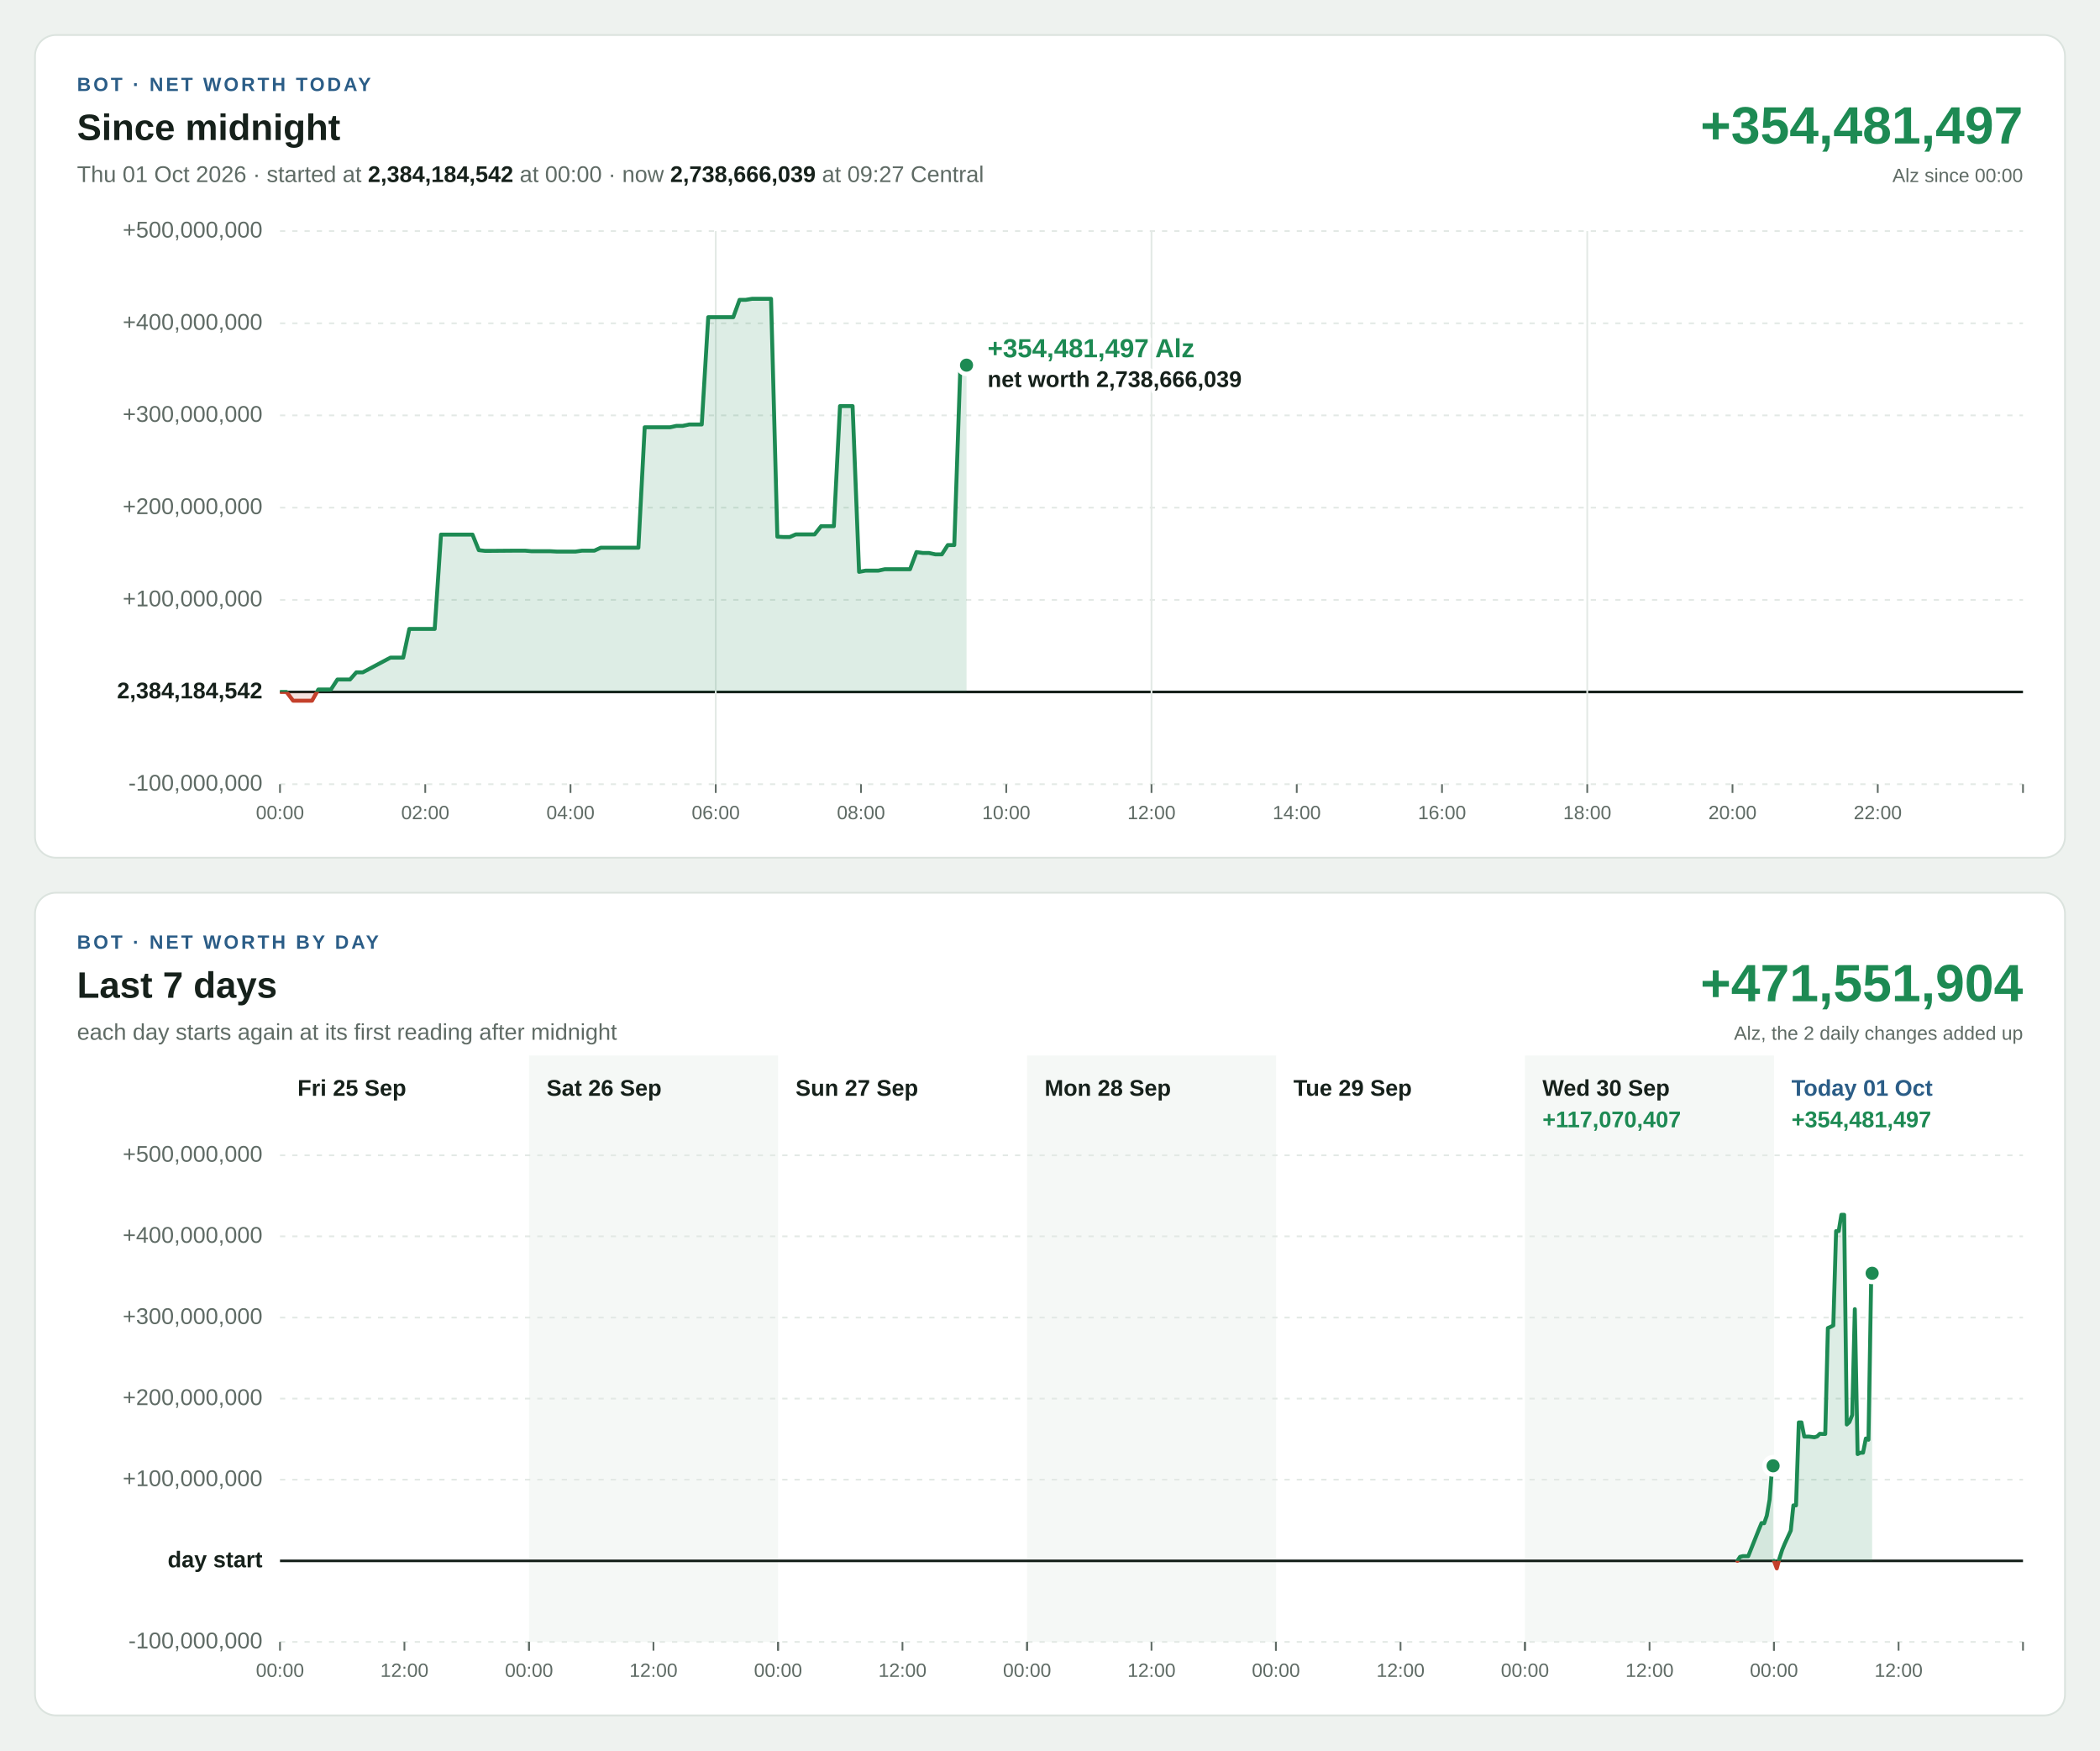
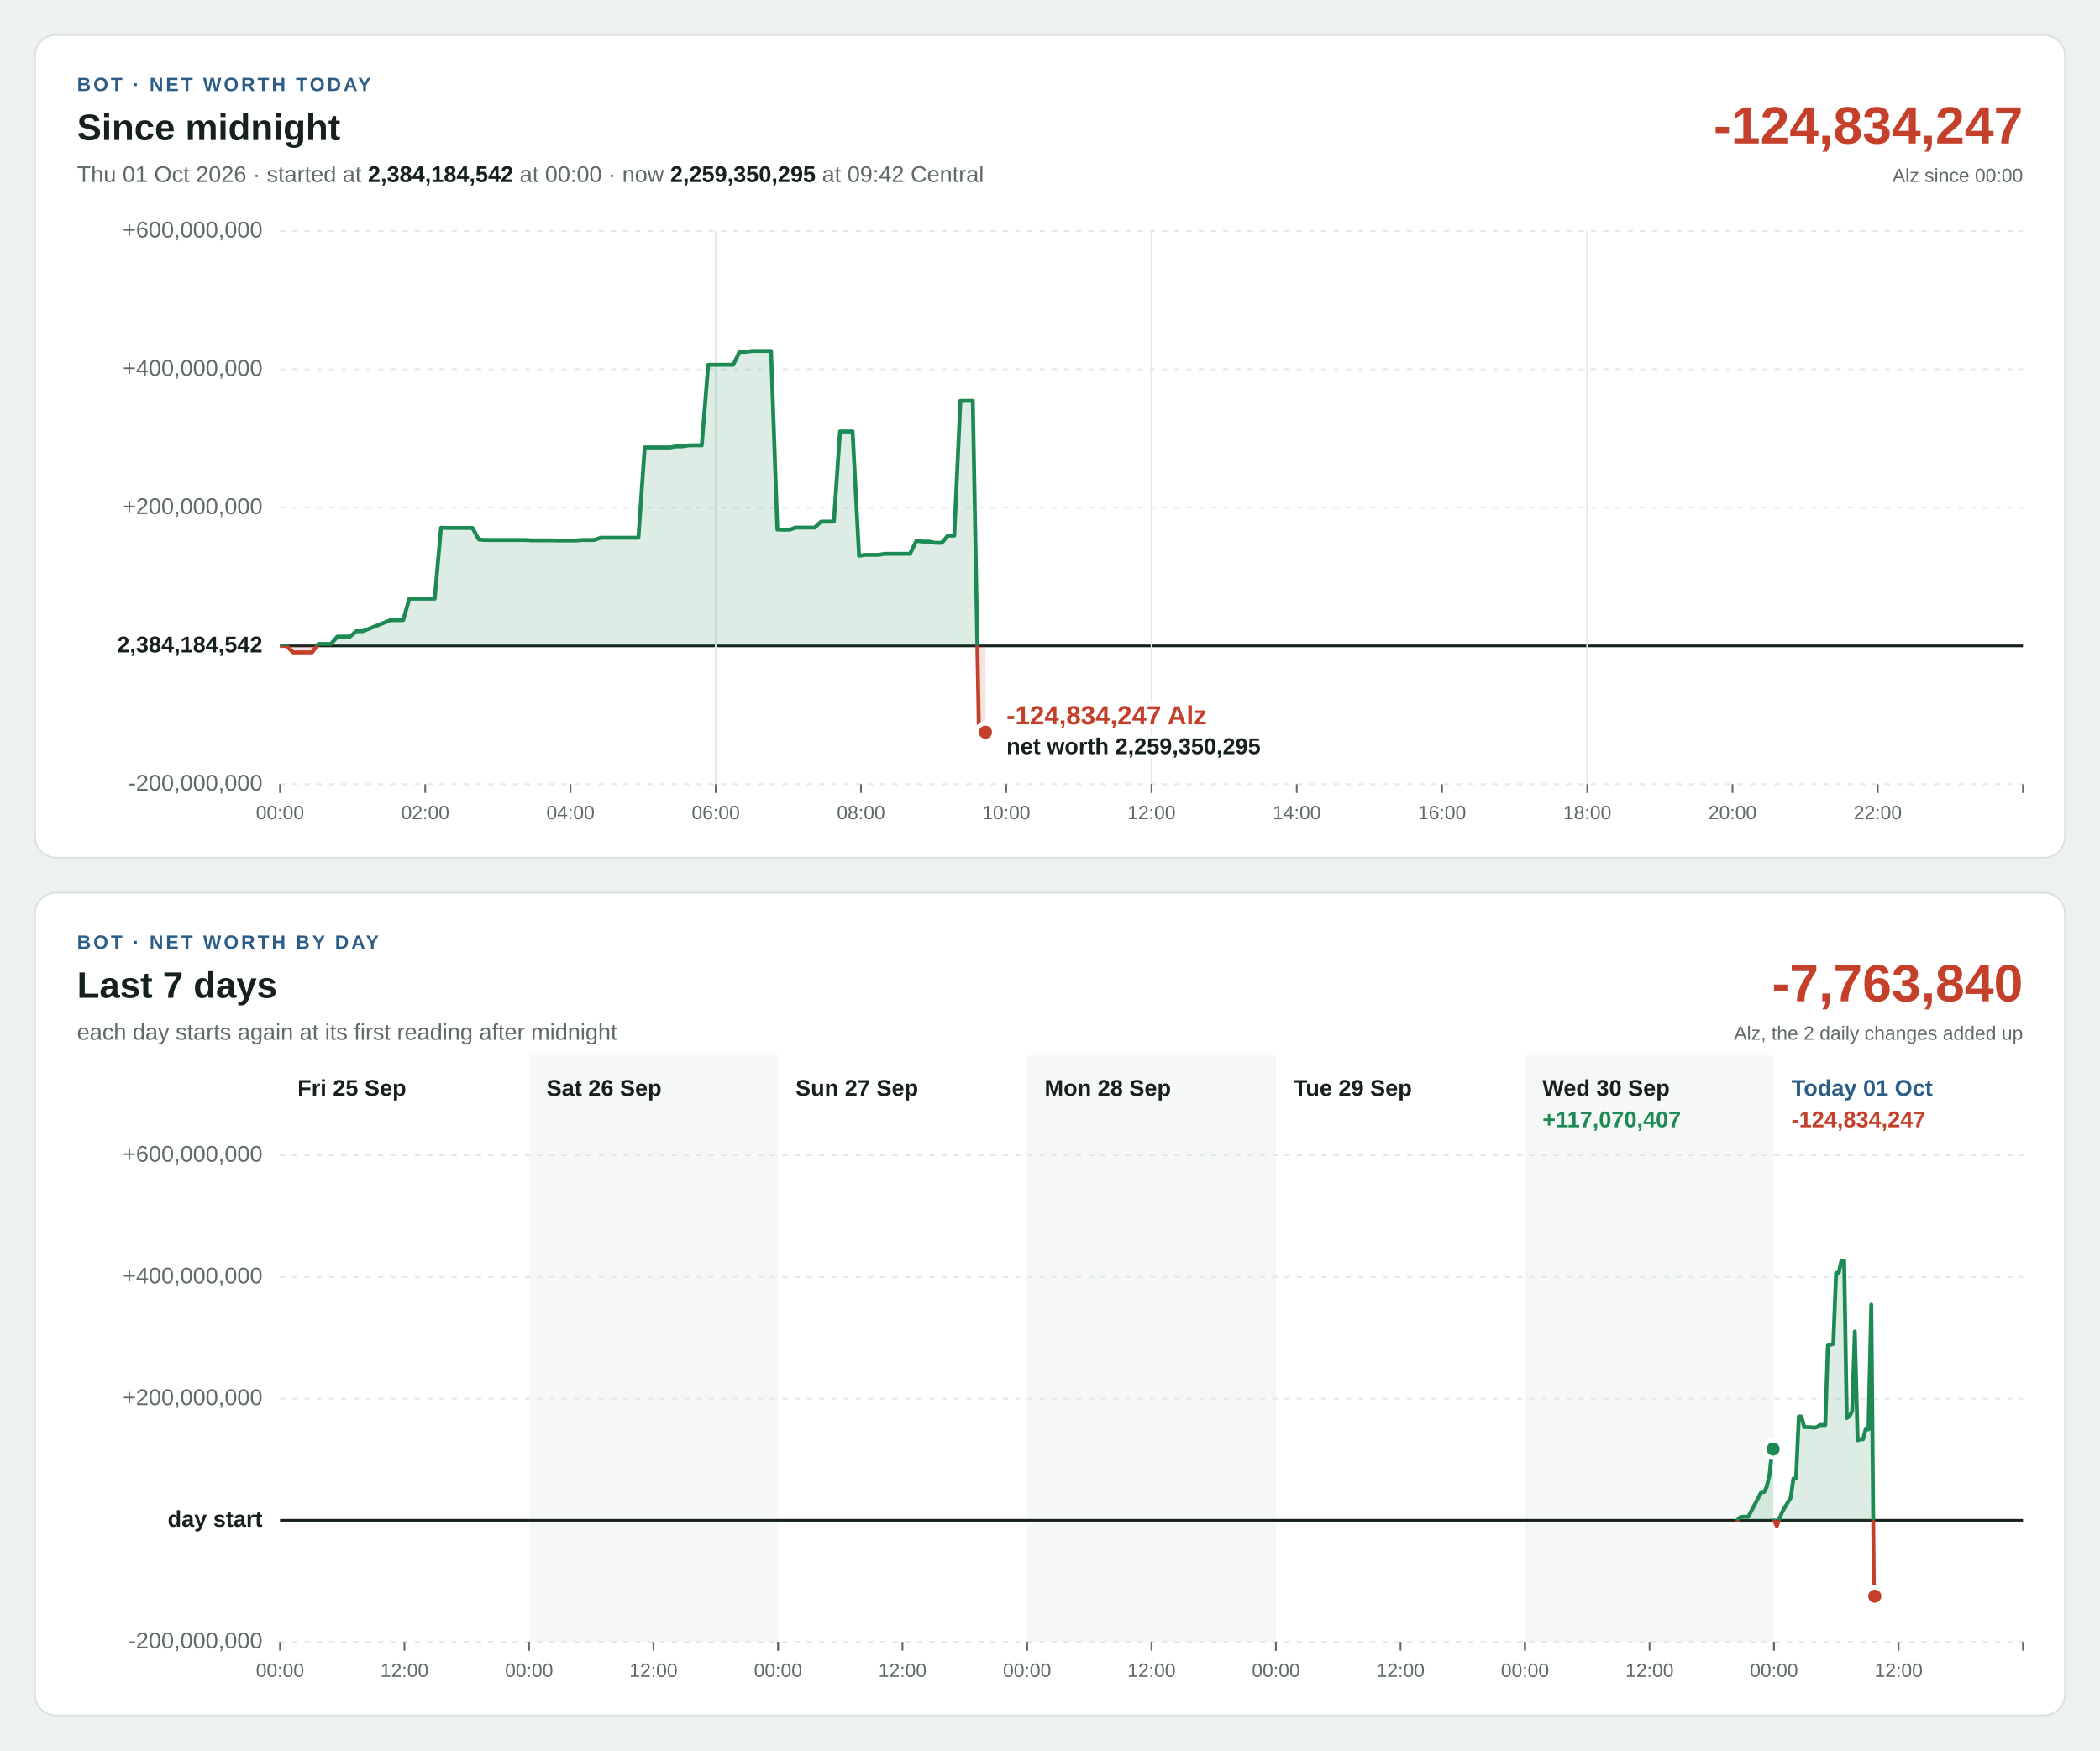
<svg xmlns="http://www.w3.org/2000/svg" width="1200" height="1000" viewBox="0 0 1200 1000" font-family="Segoe UI, Helvetica Neue, Arial, sans-serif" font-size="13" style="font-variant-numeric: tabular-nums">
  <rect width="1200" height="1000" fill="#eef2ef" />
  <g transform="translate(20,20)">
    <rect width="1160" height="470" rx="12" fill="#ffffff" stroke="#dbe3de" />
    <text x="24" y="32" font-size="11" font-weight="700" letter-spacing="1.4" fill="#2b5d87">BOT · NET WORTH TODAY</text>
    <text x="24" y="60" font-size="21" font-weight="700" fill="#16211b">Since midnight</text>
-     <text x="24" y="84" fill="#5f6b65">Thu 01 Oct 2026 · started at <tspan font-weight="700" fill="#16211b">2,384,184,542</tspan> at 00:00 · now <tspan font-weight="700" fill="#16211b">2,738,666,039</tspan> at 09:27 Central</text>
-     <text x="1136" y="62" font-size="30" font-weight="700" text-anchor="end" fill="#1d8a53">+354,481,497</text>
+     <text x="24" y="84" fill="#5f6b65">Thu 01 Oct 2026 · started at <tspan font-weight="700" fill="#16211b">2,384,184,542</tspan> at 00:00 · now <tspan font-weight="700" fill="#16211b">2,259,350,295</tspan> at 09:42 Central</text>
+     <text x="1136" y="62" font-size="30" font-weight="700" text-anchor="end" fill="#c4402b">-124,834,247</text>
    <text x="1136" y="84" font-size="11" text-anchor="end" fill="#5f6b65">Alz since 00:00</text>
    <line x1="140" x2="1136" y1="428.0" y2="428.0" stroke="#e3e9e5" stroke-width="1" stroke-dasharray="3 4" />
-     <text x="130" y="428.0" text-anchor="end" dominant-baseline="middle" font-weight="400" fill="#5f6b65">-100,000,000</text>
-     <line x1="140" x2="1136" y1="375.3" y2="375.3" stroke="#16211b" stroke-width="1.5" />
-     <text x="130" y="375.3" text-anchor="end" dominant-baseline="middle" font-weight="700" fill="#16211b">2,384,184,542</text>
-     <line x1="140" x2="1136" y1="322.7" y2="322.7" stroke="#e3e9e5" stroke-width="1" stroke-dasharray="3 4" />
-     <text x="130" y="322.7" text-anchor="end" dominant-baseline="middle" font-weight="400" fill="#5f6b65">+100,000,000</text>
+     <text x="130" y="428.0" text-anchor="end" dominant-baseline="middle" font-weight="400" fill="#5f6b65">-200,000,000</text>
+     <line x1="140" x2="1136" y1="349.0" y2="349.0" stroke="#16211b" stroke-width="1.5" />
+     <text x="130" y="349.0" text-anchor="end" dominant-baseline="middle" font-weight="700" fill="#16211b">2,384,184,542</text>
    <line x1="140" x2="1136" y1="270.0" y2="270.0" stroke="#e3e9e5" stroke-width="1" stroke-dasharray="3 4" />
    <text x="130" y="270.0" text-anchor="end" dominant-baseline="middle" font-weight="400" fill="#5f6b65">+200,000,000</text>
-     <line x1="140" x2="1136" y1="217.3" y2="217.3" stroke="#e3e9e5" stroke-width="1" stroke-dasharray="3 4" />
-     <text x="130" y="217.3" text-anchor="end" dominant-baseline="middle" font-weight="400" fill="#5f6b65">+300,000,000</text>
-     <line x1="140" x2="1136" y1="164.7" y2="164.7" stroke="#e3e9e5" stroke-width="1" stroke-dasharray="3 4" />
-     <text x="130" y="164.7" text-anchor="end" dominant-baseline="middle" font-weight="400" fill="#5f6b65">+400,000,000</text>
+     <line x1="140" x2="1136" y1="191.0" y2="191.0" stroke="#e3e9e5" stroke-width="1" stroke-dasharray="3 4" />
+     <text x="130" y="191.0" text-anchor="end" dominant-baseline="middle" font-weight="400" fill="#5f6b65">+400,000,000</text>
    <line x1="140" x2="1136" y1="112.0" y2="112.0" stroke="#e3e9e5" stroke-width="1" stroke-dasharray="3 4" />
-     <text x="130" y="112.0" text-anchor="end" dominant-baseline="middle" font-weight="400" fill="#5f6b65">+500,000,000</text>
+     <text x="130" y="112.0" text-anchor="end" dominant-baseline="middle" font-weight="400" fill="#5f6b65">+600,000,000</text>
    <line x1="140.0" x2="140.0" y1="428" y2="433" stroke="#5f6b65" stroke-width="1" />
    <text x="140.0" y="448" font-size="11" text-anchor="middle" fill="#5f6b65">00:00</text>
    <line x1="223.0" x2="223.0" y1="428" y2="433" stroke="#5f6b65" stroke-width="1" />
    <text x="223.0" y="448" font-size="11" text-anchor="middle" fill="#5f6b65">02:00</text>
    <line x1="306.0" x2="306.0" y1="428" y2="433" stroke="#5f6b65" stroke-width="1" />
    <text x="306.0" y="448" font-size="11" text-anchor="middle" fill="#5f6b65">04:00</text>
    <line x1="389.0" x2="389.0" y1="112" y2="428" stroke="#e3e9e5" stroke-width="1" />
    <line x1="389.0" x2="389.0" y1="428" y2="433" stroke="#5f6b65" stroke-width="1" />
    <text x="389.0" y="448" font-size="11" text-anchor="middle" fill="#5f6b65">06:00</text>
    <line x1="472.0" x2="472.0" y1="428" y2="433" stroke="#5f6b65" stroke-width="1" />
    <text x="472.0" y="448" font-size="11" text-anchor="middle" fill="#5f6b65">08:00</text>
    <line x1="555.0" x2="555.0" y1="428" y2="433" stroke="#5f6b65" stroke-width="1" />
    <text x="555.0" y="448" font-size="11" text-anchor="middle" fill="#5f6b65">10:00</text>
    <line x1="638.0" x2="638.0" y1="112" y2="428" stroke="#e3e9e5" stroke-width="1" />
    <line x1="638.0" x2="638.0" y1="428" y2="433" stroke="#5f6b65" stroke-width="1" />
    <text x="638.0" y="448" font-size="11" text-anchor="middle" fill="#5f6b65">12:00</text>
    <line x1="721.0" x2="721.0" y1="428" y2="433" stroke="#5f6b65" stroke-width="1" />
    <text x="721.0" y="448" font-size="11" text-anchor="middle" fill="#5f6b65">14:00</text>
    <line x1="804.0" x2="804.0" y1="428" y2="433" stroke="#5f6b65" stroke-width="1" />
    <text x="804.0" y="448" font-size="11" text-anchor="middle" fill="#5f6b65">16:00</text>
    <line x1="887.0" x2="887.0" y1="112" y2="428" stroke="#e3e9e5" stroke-width="1" />
    <line x1="887.0" x2="887.0" y1="428" y2="433" stroke="#5f6b65" stroke-width="1" />
    <text x="887.0" y="448" font-size="11" text-anchor="middle" fill="#5f6b65">18:00</text>
    <line x1="970.0" x2="970.0" y1="428" y2="433" stroke="#5f6b65" stroke-width="1" />
    <text x="970.0" y="448" font-size="11" text-anchor="middle" fill="#5f6b65">20:00</text>
    <line x1="1053.0" x2="1053.0" y1="428" y2="433" stroke="#5f6b65" stroke-width="1" />
    <text x="1053.0" y="448" font-size="11" text-anchor="middle" fill="#5f6b65">22:00</text>
    <line x1="1136.0" x2="1136.0" y1="428" y2="433" stroke="#5f6b65" stroke-width="1" />
    <defs>
-       <path id="shape-today" d="M140.1 375.3L140.1 375.3L143.7 375.3L147.5 380.3L151.1 380.3L154.8 380.3L158.3 380.3L161.9 373.9L165.6 373.9L169.1 373.9L172.8 368.2L176.5 368.2L180.0 368.2L183.6 364.1L187.3 364.1L203.1 355.7L206.8 355.7L210.4 355.7L213.9 339.3L217.6 339.3L221.2 339.3L224.8 339.3L228.4 339.3L232.0 285.4L235.5 285.4L239.2 285.4L242.8 285.4L246.3 285.4L250.0 285.4L253.6 294.3L257.1 294.7L260.8 294.7L272.9 294.6L276.6 294.6L280.2 294.6L283.7 294.9L287.3 294.9L290.9 294.9L294.5 294.9L298.1 295.1L301.8 295.1L305.3 295.1L308.9 295.1L312.5 294.6L316.0 294.6L319.6 294.6L323.3 292.9L326.8 292.9L330.4 292.9L334.1 292.9L337.6 292.9L341.2 292.9L344.8 292.9L348.4 224.1L352.0 224.1L355.6 224.1L359.2 224.1L362.9 224.1L366.5 223.3L370.1 223.3L373.8 222.5L377.3 222.5L381.0 222.5L384.7 161.2L388.2 161.2L391.8 161.2L395.5 161.2L399.0 161.2L402.6 151.3L406.1 151.3L409.7 150.7L413.3 150.7L417.0 150.7L420.6 150.7L424.2 286.6L427.7 286.8L431.3 286.8L434.7 285.3L438.2 285.3L441.8 285.3L445.5 285.3L449.2 280.6L452.8 280.6L456.5 280.6L460.0 212.0L463.5 212.0L467.2 212.0L470.9 306.7L474.6 306.0L478.2 306.0L481.9 306.0L485.6 305.2L489.1 305.2L492.6 305.2L496.3 305.2L500.0 305.2L503.7 295.4L507.3 295.9L510.8 295.9L514.5 296.7L518.2 296.7L521.6 291.4L525.3 291.4L528.8 188.6L532.3 188.6L532.3 375.3Z" />
-       <path id="line-today" d="M140.1 375.3L143.7 375.3L147.5 380.3L151.1 380.3L154.8 380.3L158.3 380.3L161.9 373.9L165.6 373.9L169.1 373.9L172.8 368.2L176.5 368.2L180.0 368.2L183.6 364.1L187.3 364.1L203.1 355.7L206.8 355.7L210.4 355.7L213.9 339.3L217.6 339.3L221.2 339.3L224.8 339.3L228.4 339.3L232.0 285.4L235.5 285.4L239.2 285.4L242.8 285.4L246.3 285.4L250.0 285.4L253.6 294.3L257.1 294.7L260.8 294.7L272.9 294.6L276.6 294.6L280.2 294.6L283.7 294.9L287.3 294.9L290.9 294.9L294.5 294.9L298.1 295.1L301.8 295.1L305.3 295.1L308.9 295.1L312.5 294.6L316.0 294.6L319.6 294.6L323.3 292.9L326.8 292.9L330.4 292.9L334.1 292.9L337.6 292.9L341.2 292.9L344.8 292.9L348.4 224.1L352.0 224.1L355.6 224.1L359.2 224.1L362.9 224.1L366.5 223.3L370.1 223.3L373.8 222.5L377.3 222.5L381.0 222.5L384.7 161.2L388.2 161.2L391.8 161.2L395.5 161.2L399.0 161.2L402.6 151.3L406.1 151.3L409.7 150.7L413.3 150.7L417.0 150.7L420.6 150.7L424.2 286.6L427.7 286.8L431.3 286.8L434.7 285.3L438.2 285.3L441.8 285.3L445.5 285.3L449.2 280.6L452.8 280.6L456.5 280.6L460.0 212.0L463.5 212.0L467.2 212.0L470.9 306.7L474.6 306.0L478.2 306.0L481.9 306.0L485.6 305.2L489.1 305.2L492.6 305.2L496.3 305.2L500.0 305.2L503.7 295.4L507.3 295.9L510.8 295.9L514.5 296.7L518.2 296.7L521.6 291.4L525.3 291.4L528.8 188.6L532.3 188.6" />
+       <path id="shape-today" d="M140.1 349.0L140.1 349.0L143.7 349.0L147.5 352.7L151.1 352.7L154.8 352.7L158.3 352.7L161.9 347.9L165.6 347.9L169.1 347.9L172.8 343.7L176.5 343.7L180.0 343.7L183.6 340.6L187.3 340.6L203.1 334.3L206.8 334.3L210.4 334.3L213.9 322.0L217.6 322.0L221.2 322.0L224.8 322.0L228.4 322.0L232.0 281.5L235.5 281.6L239.2 281.6L242.8 281.6L246.3 281.6L250.0 281.6L253.6 288.2L257.1 288.5L260.8 288.5L272.9 288.5L276.6 288.5L280.2 288.5L283.7 288.7L287.3 288.7L290.9 288.7L294.5 288.7L298.1 288.8L301.8 288.8L305.3 288.8L308.9 288.8L312.5 288.5L316.0 288.5L319.6 288.5L323.3 287.2L326.8 287.2L330.4 287.2L334.1 287.2L337.6 287.2L341.2 287.2L344.8 287.2L348.4 235.6L352.0 235.6L355.6 235.6L359.2 235.6L362.9 235.6L366.5 235.0L370.1 235.0L373.8 234.4L377.3 234.4L381.0 234.4L384.7 188.4L388.2 188.4L391.8 188.4L395.5 188.4L399.0 188.4L402.6 181.0L406.1 181.0L409.7 180.5L413.3 180.5L417.0 180.5L420.6 180.5L424.2 282.5L427.7 282.6L431.3 282.6L434.7 281.4L438.2 281.4L441.8 281.4L445.5 281.4L449.2 278.0L452.8 278.0L456.5 278.0L460.0 226.5L463.5 226.5L467.2 226.5L470.9 297.5L474.6 297.0L478.2 297.0L481.9 297.0L485.6 296.4L489.1 296.4L492.6 296.4L496.3 296.4L500.0 296.4L503.7 289.0L507.3 289.4L510.8 289.4L514.5 290.1L518.2 290.1L521.6 286.0L525.3 286.0L528.8 209.0L532.3 209.0L535.9 209.0L539.4 398.3L543.1 398.3L543.1 349.0Z" />
+       <path id="line-today" d="M140.1 349.0L143.7 349.0L147.5 352.7L151.1 352.7L154.8 352.7L158.3 352.7L161.9 347.9L165.6 347.9L169.1 347.9L172.8 343.7L176.5 343.7L180.0 343.7L183.6 340.6L187.3 340.6L203.1 334.3L206.8 334.3L210.4 334.3L213.9 322.0L217.6 322.0L221.2 322.0L224.8 322.0L228.4 322.0L232.0 281.5L235.5 281.6L239.2 281.6L242.8 281.6L246.3 281.6L250.0 281.6L253.6 288.2L257.1 288.5L260.8 288.5L272.9 288.5L276.6 288.5L280.2 288.5L283.7 288.7L287.3 288.7L290.9 288.7L294.5 288.7L298.1 288.8L301.8 288.8L305.3 288.8L308.9 288.8L312.5 288.5L316.0 288.5L319.6 288.5L323.3 287.2L326.8 287.2L330.4 287.2L334.1 287.2L337.6 287.2L341.2 287.2L344.8 287.2L348.4 235.6L352.0 235.6L355.6 235.6L359.2 235.6L362.9 235.6L366.5 235.0L370.1 235.0L373.8 234.4L377.3 234.4L381.0 234.4L384.7 188.4L388.2 188.4L391.8 188.4L395.5 188.4L399.0 188.4L402.6 181.0L406.1 181.0L409.7 180.5L413.3 180.5L417.0 180.5L420.6 180.5L424.2 282.5L427.7 282.6L431.3 282.6L434.7 281.4L438.2 281.4L441.8 281.4L445.5 281.4L449.2 278.0L452.8 278.0L456.5 278.0L460.0 226.5L463.5 226.5L467.2 226.5L470.9 297.5L474.6 297.0L478.2 297.0L481.9 297.0L485.6 296.4L489.1 296.4L492.6 296.4L496.3 296.4L500.0 296.4L503.7 289.0L507.3 289.4L510.8 289.4L514.5 290.1L518.2 290.1L521.6 286.0L525.3 286.0L528.8 209.0L532.3 209.0L535.9 209.0L539.4 398.3L543.1 398.3" />
      <clipPath id="up-today">
-         <rect x="140" y="112" width="996" height="263.3" />
+         <rect x="140" y="112" width="996" height="237.0" />
      </clipPath>
      <clipPath id="down-today">
-         <rect x="140" y="375.3" width="996" height="52.7" />
+         <rect x="140" y="349.0" width="996" height="79.0" />
      </clipPath>
    </defs>
    <use href="#shape-today" fill="#1d8a53" fill-opacity="0.15" clip-path="url(#up-today)" />
    <use href="#line-today" fill="none" stroke="#1d8a53" stroke-width="2.25" stroke-linejoin="round" stroke-linecap="round" clip-path="url(#up-today)" />
    <use href="#shape-today" fill="#c4402b" fill-opacity="0.15" clip-path="url(#down-today)" />
    <use href="#line-today" fill="none" stroke="#c4402b" stroke-width="2.25" stroke-linejoin="round" stroke-linecap="round" clip-path="url(#down-today)" />
-     <circle cx="532.3" cy="188.6" r="5" fill="#1d8a53" stroke="#ffffff" stroke-width="2.5" />
-     <text x="544.3" y="184.1" text-anchor="start" font-size="15" font-weight="700" fill="#1d8a53" stroke="#ffffff" stroke-width="4" stroke-linejoin="round" paint-order="stroke">+354,481,497 Alz</text>
-     <text x="544.3" y="201.1" text-anchor="start" font-size="13" font-weight="600" fill="#16211b" stroke="#ffffff" stroke-width="4" stroke-linejoin="round" paint-order="stroke">net worth 2,738,666,039</text>
+     <circle cx="543.1" cy="398.3" r="5" fill="#c4402b" stroke="#ffffff" stroke-width="2.5" />
+     <text x="555.1" y="393.8" text-anchor="start" font-size="15" font-weight="700" fill="#c4402b" stroke="#ffffff" stroke-width="4" stroke-linejoin="round" paint-order="stroke">-124,834,247 Alz</text>
+     <text x="555.1" y="410.8" text-anchor="start" font-size="13" font-weight="600" fill="#16211b" stroke="#ffffff" stroke-width="4" stroke-linejoin="round" paint-order="stroke">net worth 2,259,350,295</text>
  </g>
  <g transform="translate(20,510)">
    <rect width="1160" height="470" rx="12" fill="#ffffff" stroke="#dbe3de" />
    <text x="24" y="32" font-size="11" font-weight="700" letter-spacing="1.4" fill="#2b5d87">BOT · NET WORTH BY DAY</text>
    <text x="24" y="60" font-size="21" font-weight="700" fill="#16211b">Last 7 days</text>
    <text x="24" y="84" fill="#5f6b65">each day starts again at its first reading after midnight</text>
-     <text x="1136" y="62" font-size="30" font-weight="700" text-anchor="end" fill="#1d8a53">+471,551,904</text>
+     <text x="1136" y="62" font-size="30" font-weight="700" text-anchor="end" fill="#c4402b">-7,763,840</text>
    <text x="1136" y="84" font-size="11" text-anchor="end" fill="#5f6b65">Alz, the 2 daily changes added up</text>
    <rect x="282.3" y="93" width="142.3" height="335" fill="#f5f8f6" />
    <rect x="566.9" y="93" width="142.3" height="335" fill="#f5f8f6" />
    <rect x="851.4" y="93" width="142.3" height="335" fill="#f5f8f6" />
    <line x1="140" x2="1136" y1="428.0" y2="428.0" stroke="#e3e9e5" stroke-width="1" stroke-dasharray="3 4" />
-     <text x="130" y="428.0" text-anchor="end" dominant-baseline="middle" font-weight="400" fill="#5f6b65">-100,000,000</text>
-     <line x1="140" x2="1136" y1="381.7" y2="381.7" stroke="#16211b" stroke-width="1.5" />
-     <text x="130" y="381.7" text-anchor="end" dominant-baseline="middle" font-weight="700" fill="#16211b">day start</text>
-     <line x1="140" x2="1136" y1="335.3" y2="335.3" stroke="#e3e9e5" stroke-width="1" stroke-dasharray="3 4" />
-     <text x="130" y="335.3" text-anchor="end" dominant-baseline="middle" font-weight="400" fill="#5f6b65">+100,000,000</text>
+     <text x="130" y="428.0" text-anchor="end" dominant-baseline="middle" font-weight="400" fill="#5f6b65">-200,000,000</text>
+     <line x1="140" x2="1136" y1="358.5" y2="358.5" stroke="#16211b" stroke-width="1.5" />
+     <text x="130" y="358.5" text-anchor="end" dominant-baseline="middle" font-weight="700" fill="#16211b">day start</text>
    <line x1="140" x2="1136" y1="289.0" y2="289.0" stroke="#e3e9e5" stroke-width="1" stroke-dasharray="3 4" />
    <text x="130" y="289.0" text-anchor="end" dominant-baseline="middle" font-weight="400" fill="#5f6b65">+200,000,000</text>
-     <line x1="140" x2="1136" y1="242.7" y2="242.7" stroke="#e3e9e5" stroke-width="1" stroke-dasharray="3 4" />
-     <text x="130" y="242.7" text-anchor="end" dominant-baseline="middle" font-weight="400" fill="#5f6b65">+300,000,000</text>
-     <line x1="140" x2="1136" y1="196.3" y2="196.3" stroke="#e3e9e5" stroke-width="1" stroke-dasharray="3 4" />
-     <text x="130" y="196.3" text-anchor="end" dominant-baseline="middle" font-weight="400" fill="#5f6b65">+400,000,000</text>
+     <line x1="140" x2="1136" y1="219.5" y2="219.5" stroke="#e3e9e5" stroke-width="1" stroke-dasharray="3 4" />
+     <text x="130" y="219.5" text-anchor="end" dominant-baseline="middle" font-weight="400" fill="#5f6b65">+400,000,000</text>
    <line x1="140" x2="1136" y1="150.0" y2="150.0" stroke="#e3e9e5" stroke-width="1" stroke-dasharray="3 4" />
-     <text x="130" y="150.0" text-anchor="end" dominant-baseline="middle" font-weight="400" fill="#5f6b65">+500,000,000</text>
+     <text x="130" y="150.0" text-anchor="end" dominant-baseline="middle" font-weight="400" fill="#5f6b65">+600,000,000</text>
    <text x="150.0" y="116" font-weight="700" fill="#16211b">Fri 25 Sep</text>
    <line x1="140.0" x2="140.0" y1="428" y2="433" stroke="#5f6b65" stroke-width="1" />
    <text x="140.0" y="448" font-size="11" text-anchor="middle" fill="#5f6b65">00:00</text>
    <line x1="211.1" x2="211.1" y1="428" y2="433" stroke="#5f6b65" stroke-width="1" />
    <text x="211.1" y="448" font-size="11" text-anchor="middle" fill="#5f6b65">12:00</text>
    <line x1="282.3" x2="282.3" y1="428" y2="433" stroke="#5f6b65" stroke-width="1" />
    <text x="292.3" y="116" font-weight="700" fill="#16211b">Sat 26 Sep</text>
    <line x1="282.3" x2="282.3" y1="428" y2="433" stroke="#5f6b65" stroke-width="1" />
    <text x="282.3" y="448" font-size="11" text-anchor="middle" fill="#5f6b65">00:00</text>
    <line x1="353.4" x2="353.4" y1="428" y2="433" stroke="#5f6b65" stroke-width="1" />
    <text x="353.4" y="448" font-size="11" text-anchor="middle" fill="#5f6b65">12:00</text>
    <line x1="424.6" x2="424.6" y1="428" y2="433" stroke="#5f6b65" stroke-width="1" />
    <text x="434.6" y="116" font-weight="700" fill="#16211b">Sun 27 Sep</text>
    <line x1="424.6" x2="424.6" y1="428" y2="433" stroke="#5f6b65" stroke-width="1" />
    <text x="424.6" y="448" font-size="11" text-anchor="middle" fill="#5f6b65">00:00</text>
    <line x1="495.7" x2="495.7" y1="428" y2="433" stroke="#5f6b65" stroke-width="1" />
    <text x="495.7" y="448" font-size="11" text-anchor="middle" fill="#5f6b65">12:00</text>
    <line x1="566.9" x2="566.9" y1="428" y2="433" stroke="#5f6b65" stroke-width="1" />
    <text x="576.9" y="116" font-weight="700" fill="#16211b">Mon 28 Sep</text>
    <line x1="566.9" x2="566.9" y1="428" y2="433" stroke="#5f6b65" stroke-width="1" />
    <text x="566.9" y="448" font-size="11" text-anchor="middle" fill="#5f6b65">00:00</text>
    <line x1="638.0" x2="638.0" y1="428" y2="433" stroke="#5f6b65" stroke-width="1" />
    <text x="638.0" y="448" font-size="11" text-anchor="middle" fill="#5f6b65">12:00</text>
    <line x1="709.1" x2="709.1" y1="428" y2="433" stroke="#5f6b65" stroke-width="1" />
    <text x="719.1" y="116" font-weight="700" fill="#16211b">Tue 29 Sep</text>
    <line x1="709.1" x2="709.1" y1="428" y2="433" stroke="#5f6b65" stroke-width="1" />
    <text x="709.1" y="448" font-size="11" text-anchor="middle" fill="#5f6b65">00:00</text>
    <line x1="780.3" x2="780.3" y1="428" y2="433" stroke="#5f6b65" stroke-width="1" />
    <text x="780.3" y="448" font-size="11" text-anchor="middle" fill="#5f6b65">12:00</text>
    <line x1="851.4" x2="851.4" y1="428" y2="433" stroke="#5f6b65" stroke-width="1" />
    <text x="861.4" y="116" font-weight="700" fill="#16211b">Wed 30 Sep</text>
    <line x1="851.4" x2="851.4" y1="428" y2="433" stroke="#5f6b65" stroke-width="1" />
    <text x="851.4" y="448" font-size="11" text-anchor="middle" fill="#5f6b65">00:00</text>
    <line x1="922.6" x2="922.6" y1="428" y2="433" stroke="#5f6b65" stroke-width="1" />
    <text x="922.6" y="448" font-size="11" text-anchor="middle" fill="#5f6b65">12:00</text>
    <line x1="993.7" x2="993.7" y1="428" y2="433" stroke="#5f6b65" stroke-width="1" />
    <text x="861.4" y="134" font-weight="700" fill="#1d8a53">+117,070,407</text>
    <defs>
-       <path id="shape-day5" d="M972.8 381.7L972.8 381.7L974.3 379.4L975.9 379.0L977.4 379.0L979.0 379.0L985.1 363.7L986.6 360.1L988.1 360.2L989.6 355.9L991.2 346.7L992.7 327.4L993.2 327.4L993.2 381.7Z" />
-       <path id="line-day5" d="M972.8 381.7L974.3 379.4L975.9 379.0L977.4 379.0L979.0 379.0L985.1 363.7L986.6 360.1L988.1 360.2L989.6 355.9L991.2 346.7L992.7 327.4L993.2 327.4" />
+       <path id="shape-day5" d="M972.8 358.5L972.8 358.5L974.3 356.8L975.9 356.5L977.4 356.5L979.0 356.5L985.1 345.0L986.6 342.3L988.1 342.4L989.6 339.2L991.2 332.3L992.7 317.8L993.2 317.8L993.2 358.5Z" />
+       <path id="line-day5" d="M972.8 358.5L974.3 356.8L975.9 356.5L977.4 356.5L979.0 356.5L985.1 345.0L986.6 342.3L988.1 342.4L989.6 339.2L991.2 332.3L992.7 317.8L993.2 317.8" />
      <clipPath id="up-day5">
-         <rect x="140" y="150" width="996" height="231.7" />
+         <rect x="140" y="150" width="996" height="208.5" />
      </clipPath>
      <clipPath id="down-day5">
-         <rect x="140" y="381.7" width="996" height="46.3" />
+         <rect x="140" y="358.5" width="996" height="69.5" />
      </clipPath>
    </defs>
    <use href="#shape-day5" fill="#1d8a53" fill-opacity="0.15" clip-path="url(#up-day5)" />
    <use href="#line-day5" fill="none" stroke="#1d8a53" stroke-width="2.25" stroke-linejoin="round" stroke-linecap="round" clip-path="url(#up-day5)" />
    <use href="#shape-day5" fill="#c4402b" fill-opacity="0.15" clip-path="url(#down-day5)" />
    <use href="#line-day5" fill="none" stroke="#c4402b" stroke-width="2.25" stroke-linejoin="round" stroke-linecap="round" clip-path="url(#down-day5)" />
-     <circle cx="993.2" cy="327.4" r="5" fill="#1d8a53" stroke="#ffffff" stroke-width="2.5" />
+     <circle cx="993.2" cy="317.8" r="5" fill="#1d8a53" stroke="#ffffff" stroke-width="2.5" />
    <text x="1003.7" y="116" font-weight="700" fill="#2b5d87">Today 01 Oct</text>
    <line x1="993.7" x2="993.7" y1="428" y2="433" stroke="#5f6b65" stroke-width="1" />
    <text x="993.7" y="448" font-size="11" text-anchor="middle" fill="#5f6b65">00:00</text>
    <line x1="1064.9" x2="1064.9" y1="428" y2="433" stroke="#5f6b65" stroke-width="1" />
    <text x="1064.9" y="448" font-size="11" text-anchor="middle" fill="#5f6b65">12:00</text>
    <line x1="1136.0" x2="1136.0" y1="428" y2="433" stroke="#5f6b65" stroke-width="1" />
-     <text x="1003.7" y="134" font-weight="700" fill="#1d8a53">+354,481,497</text>
+     <text x="1003.7" y="134" font-weight="700" fill="#c4402b">-124,834,247</text>
    <defs>
-       <path id="shape-day6" d="M993.7 381.7L993.7 381.7L995.3 386.0L996.8 380.4L998.4 375.4L999.9 371.8L1003.3 364.4L1004.8 350.0L1006.3 350.0L1007.9 302.6L1009.4 302.6L1011.0 310.7L1013.7 310.7L1015.3 310.9L1016.8 311.1L1018.4 310.6L1019.9 309.1L1021.4 309.2L1023.0 309.2L1024.5 248.7L1026.1 248.0L1027.6 247.2L1029.2 193.3L1030.7 193.3L1032.2 184.0L1033.8 184.0L1035.3 303.8L1036.8 302.4L1038.4 298.4L1039.9 237.9L1041.5 320.7L1043.1 319.9L1044.6 319.9L1046.2 311.8L1047.7 312.5L1049.3 217.4L1049.8 217.4L1049.8 381.7Z" />
-       <path id="line-day6" d="M993.7 381.7L995.3 386.0L996.8 380.4L998.4 375.4L999.9 371.8L1003.3 364.4L1004.8 350.0L1006.3 350.0L1007.9 302.6L1009.4 302.6L1011.0 310.7L1013.7 310.7L1015.3 310.9L1016.8 311.1L1018.4 310.6L1019.9 309.1L1021.4 309.2L1023.0 309.2L1024.5 248.7L1026.1 248.0L1027.6 247.2L1029.2 193.3L1030.7 193.3L1032.2 184.0L1033.8 184.0L1035.3 303.8L1036.8 302.4L1038.4 298.4L1039.9 237.9L1041.5 320.7L1043.1 319.9L1044.6 319.9L1046.2 311.8L1047.7 312.5L1049.3 217.4L1049.8 217.4" />
+       <path id="shape-day6" d="M993.7 358.5L993.7 358.5L995.3 361.8L996.8 357.6L998.4 353.8L999.9 351.1L1003.3 345.5L1004.8 334.7L1006.3 334.7L1007.9 299.2L1009.4 299.2L1011.0 305.3L1013.7 305.3L1015.3 305.4L1016.8 305.6L1018.4 305.2L1019.9 304.1L1021.4 304.1L1023.0 304.1L1024.5 258.7L1026.1 258.2L1027.6 257.7L1029.2 217.2L1030.7 217.2L1032.2 210.3L1033.8 210.3L1035.3 300.1L1036.8 299.1L1038.4 296.0L1039.9 250.7L1041.5 312.8L1043.1 312.2L1044.6 312.2L1046.2 306.1L1047.7 306.6L1049.3 235.3L1050.8 401.9L1051.3 401.9L1051.3 358.5Z" />
+       <path id="line-day6" d="M993.7 358.5L995.3 361.8L996.8 357.6L998.4 353.8L999.9 351.1L1003.3 345.5L1004.8 334.7L1006.3 334.7L1007.9 299.2L1009.4 299.2L1011.0 305.3L1013.7 305.3L1015.3 305.4L1016.8 305.6L1018.4 305.2L1019.9 304.1L1021.4 304.1L1023.0 304.1L1024.5 258.7L1026.1 258.2L1027.6 257.7L1029.2 217.2L1030.7 217.2L1032.2 210.3L1033.8 210.3L1035.3 300.1L1036.8 299.1L1038.4 296.0L1039.9 250.7L1041.5 312.8L1043.1 312.2L1044.6 312.2L1046.2 306.1L1047.7 306.6L1049.3 235.3L1050.8 401.9L1051.3 401.9" />
      <clipPath id="up-day6">
-         <rect x="140" y="150" width="996" height="231.7" />
+         <rect x="140" y="150" width="996" height="208.5" />
      </clipPath>
      <clipPath id="down-day6">
-         <rect x="140" y="381.7" width="996" height="46.3" />
+         <rect x="140" y="358.5" width="996" height="69.5" />
      </clipPath>
    </defs>
    <use href="#shape-day6" fill="#1d8a53" fill-opacity="0.15" clip-path="url(#up-day6)" />
    <use href="#line-day6" fill="none" stroke="#1d8a53" stroke-width="2.25" stroke-linejoin="round" stroke-linecap="round" clip-path="url(#up-day6)" />
    <use href="#shape-day6" fill="#c4402b" fill-opacity="0.15" clip-path="url(#down-day6)" />
    <use href="#line-day6" fill="none" stroke="#c4402b" stroke-width="2.25" stroke-linejoin="round" stroke-linecap="round" clip-path="url(#down-day6)" />
-     <circle cx="1049.8" cy="217.4" r="5" fill="#1d8a53" stroke="#ffffff" stroke-width="2.5" />
+     <circle cx="1051.3" cy="401.9" r="5" fill="#c4402b" stroke="#ffffff" stroke-width="2.5" />
  </g>
</svg>
